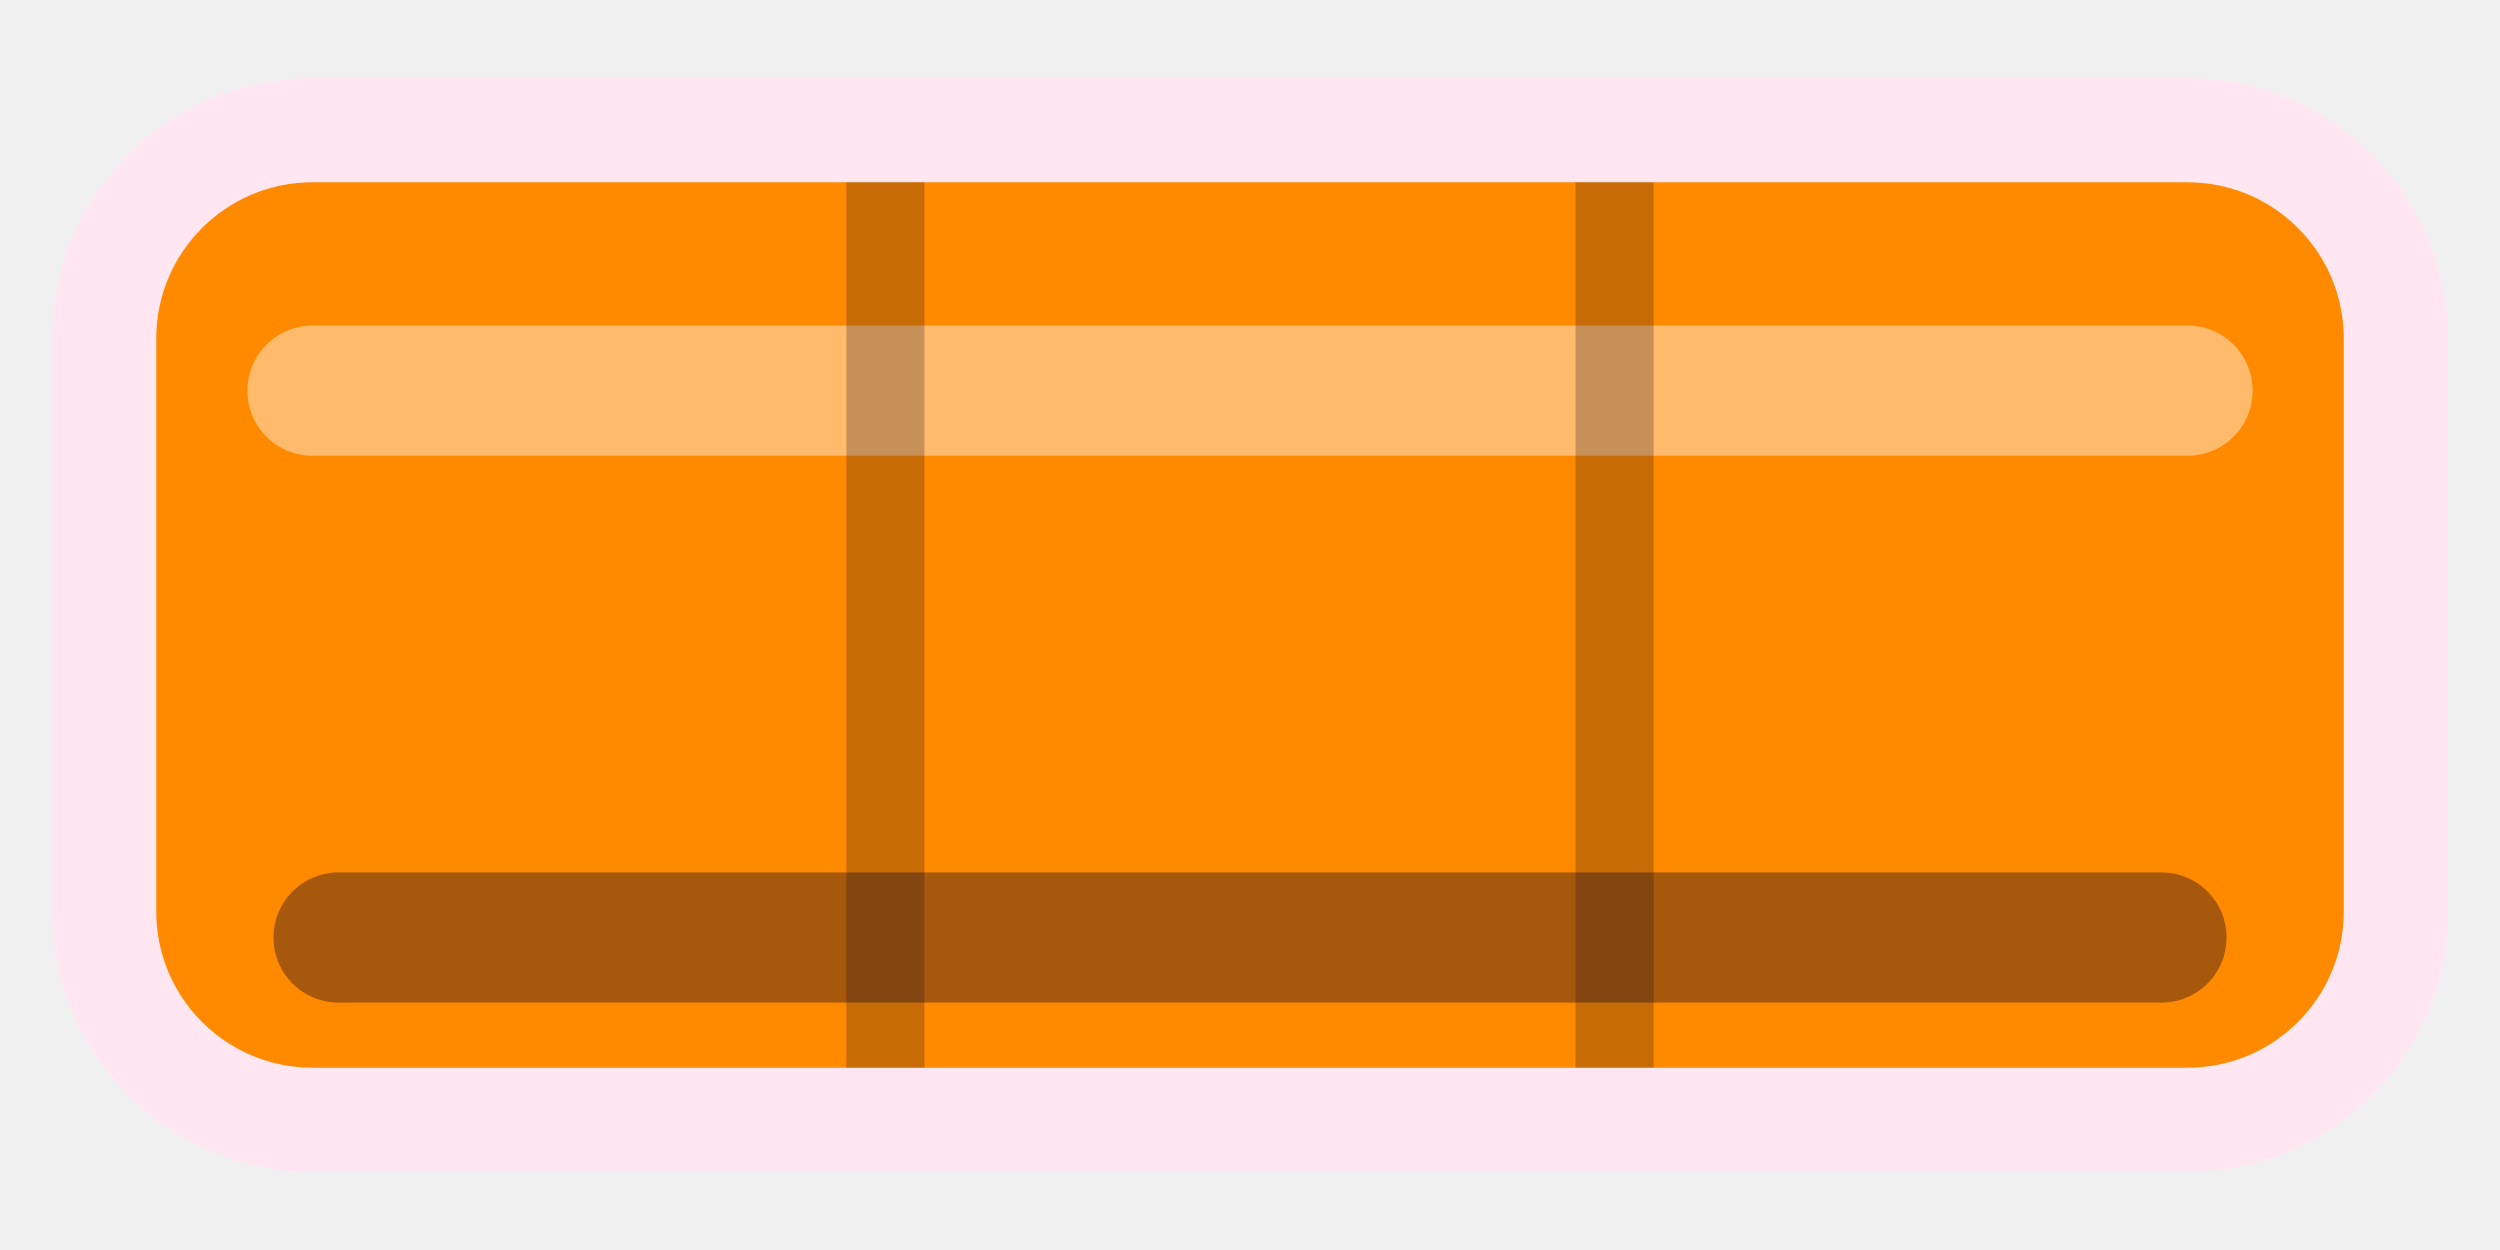
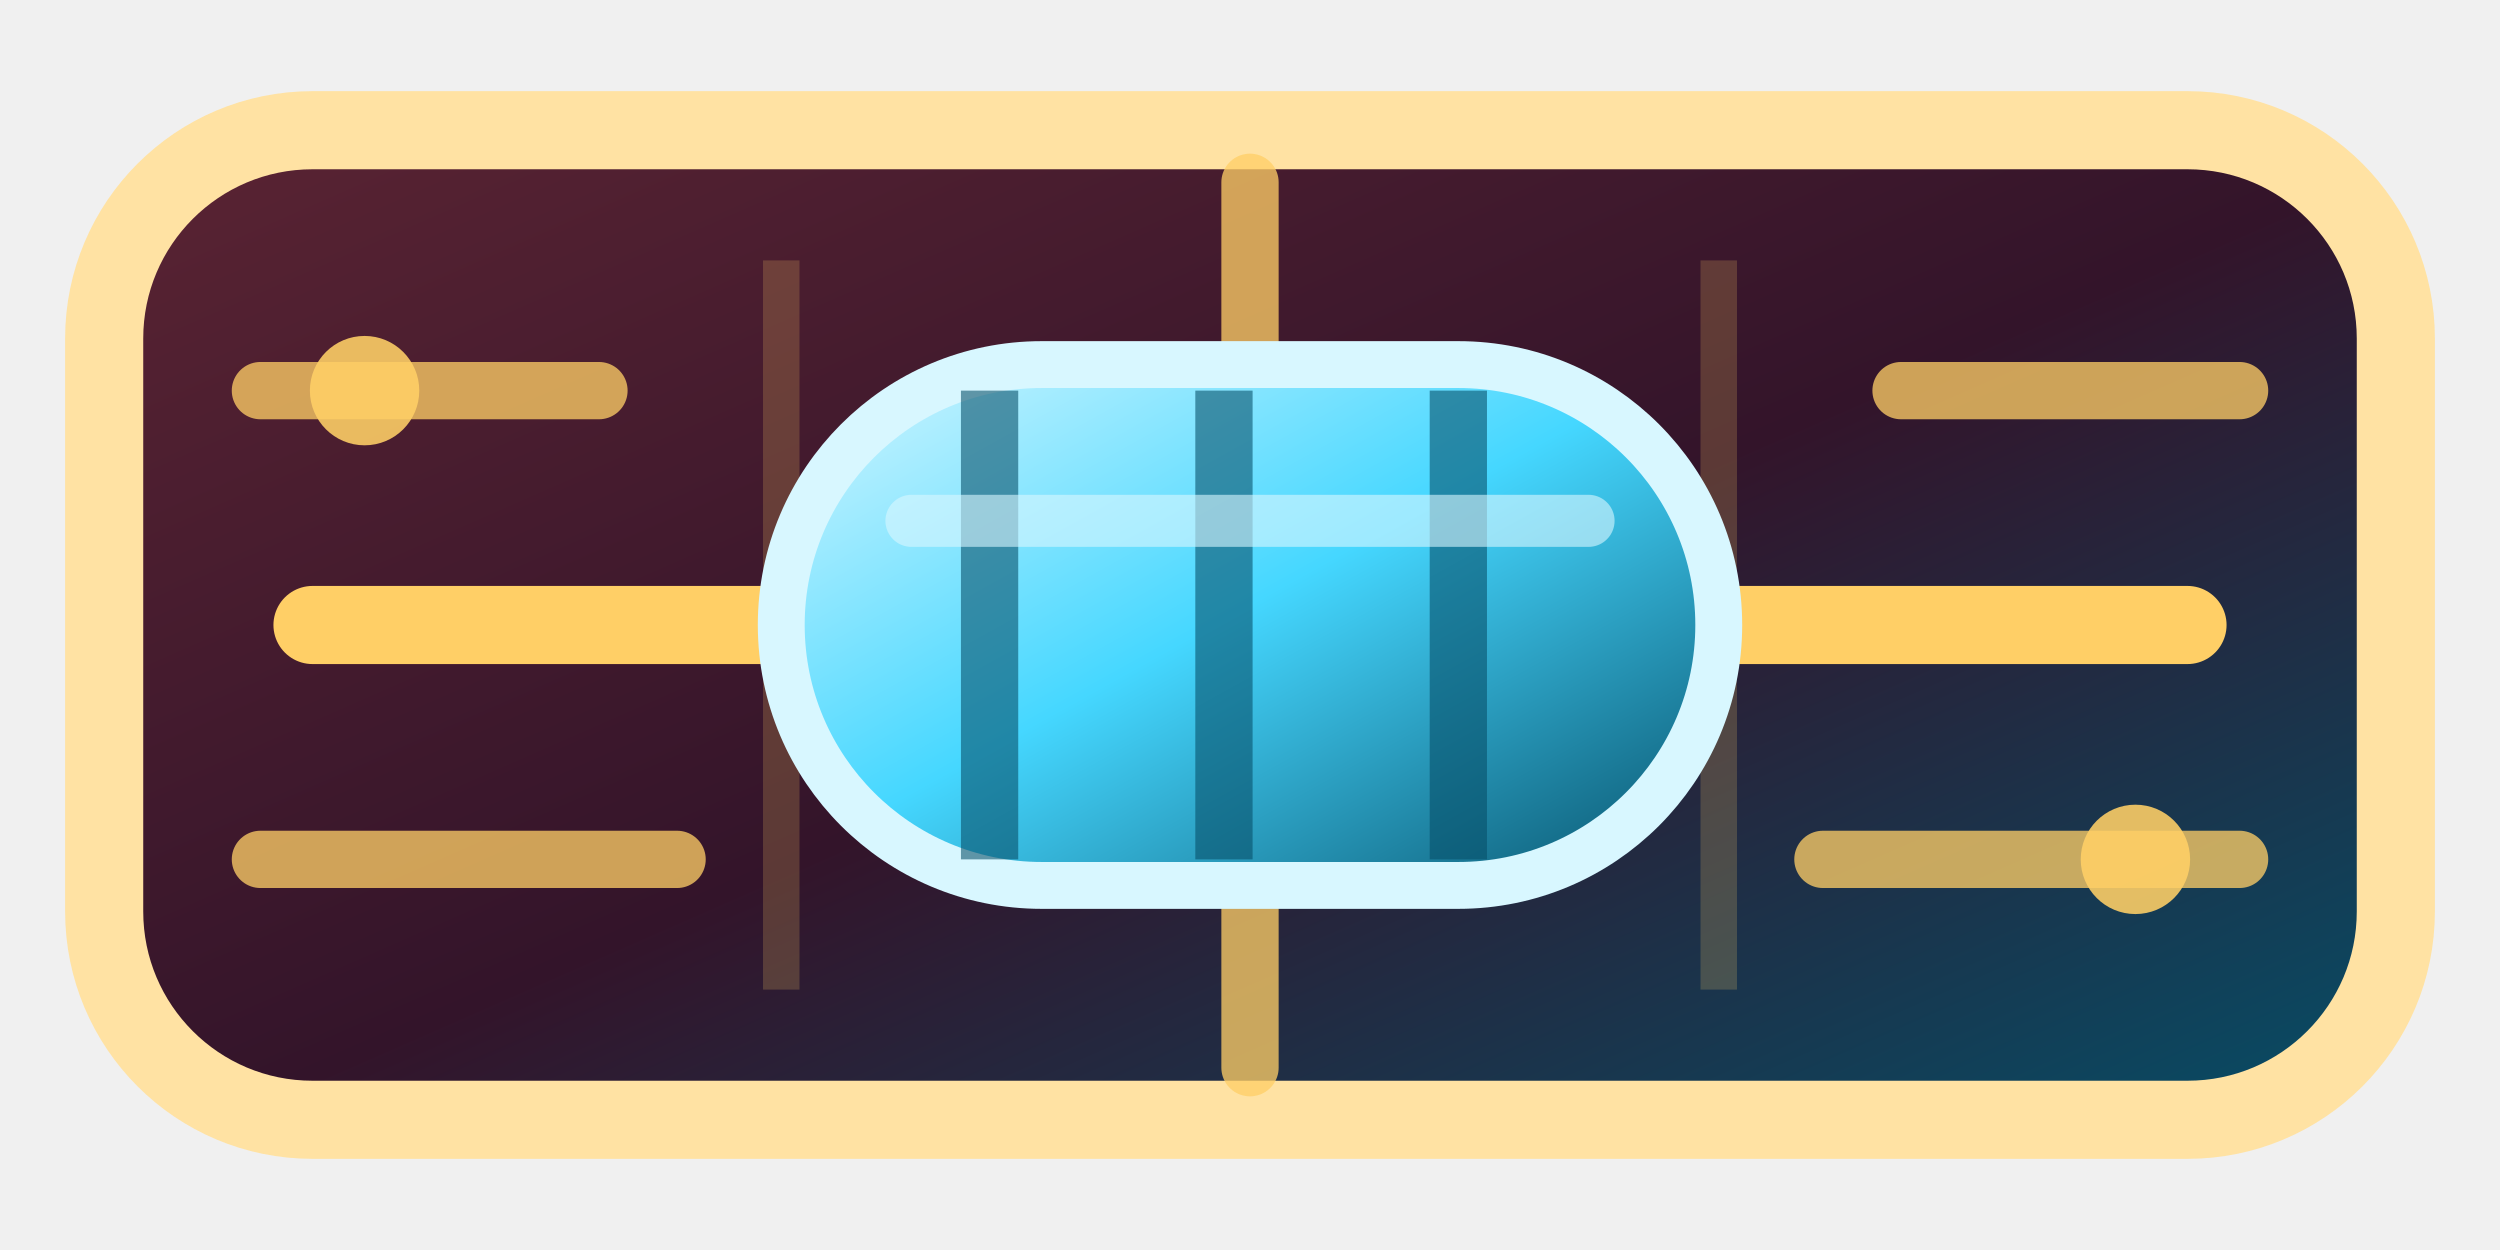
- <svg xmlns="http://www.w3.org/2000/svg" viewBox="0 0 96 48" role="img" aria-label="Tijolo do jogo">
-   <rect x="4" y="5" width="88" height="38" rx="8" fill="#ff8a00" stroke="#ffe6f1" stroke-width="4" />
-   <path d="M12 15h72" stroke="#ffffff" stroke-width="5" stroke-linecap="round" opacity="0.42" />
-   <path d="M13 36h70" stroke="#16071f" stroke-width="5" stroke-linecap="round" opacity="0.38" />
-   <path d="M34 7v34M62 7v34" stroke="#16071f" stroke-width="3" opacity="0.24" />
+ <svg xmlns="http://www.w3.org/2000/svg" viewBox="0 0 96 48" role="img" aria-label="Resistor">
+   <defs>
+     <linearGradient id="spr-brick-basic-blue-sunset-normal-board" x1="0" y1="0" x2="1" y2="1">
+       <stop offset="0" stop-color="#5b2433" />
+       <stop offset="0.52" stop-color="#33142a" />
+       <stop offset="1" stop-color="#064e67" />
+     </linearGradient>
+     <linearGradient id="spr-brick-basic-blue-sunset-normal-part" x1="0" y1="0" x2="1" y2="1">
+       <stop offset="0" stop-color="#d8f7ff" />
+       <stop offset="0.48" stop-color="#45d7ff" />
+       <stop offset="1" stop-color="#064e67" />
+     </linearGradient>
+   </defs>
+   <rect x="4" y="5" width="88" height="38" rx="8" fill="url(#spr-brick-basic-blue-sunset-normal-board)" stroke="#ffe2a3" stroke-width="3" />
+   <path d="M10 15h13M73 15h13M10 33h16M70 33h16M48 7v7M48 34v7" stroke="#ffcf66" stroke-width="2.2" stroke-linecap="round" opacity=".76" />
+   <path d="M14 24h68M30 10v28M66 10v28" stroke="#ffd16638" stroke-width="1.4" opacity=".9" />
+   <circle cx="14" cy="15" r="2.1" fill="#ffcf66" opacity=".88" />
+   <circle cx="82" cy="33" r="2.1" fill="#ffcf66" opacity=".88" />
+   <path d="M12 24h18" stroke="#ffcf66" stroke-width="3" stroke-linecap="round" />
+   <path d="M66 24h18" stroke="#ffcf66" stroke-width="3" stroke-linecap="round" />
+   <rect x="30" y="14" width="36" height="20" rx="10" fill="url(#spr-brick-basic-blue-sunset-normal-part)" stroke="#d8f7ff" stroke-width="1.8" />
+   <path d="M38 15v18M47 15v18M56 15v18" stroke="#064e67" stroke-width="2.2" opacity=".58" />
+   <path d="M35 20h26" stroke="#d8f7ff" stroke-width="2" stroke-linecap="round" opacity=".6" />
</svg>
